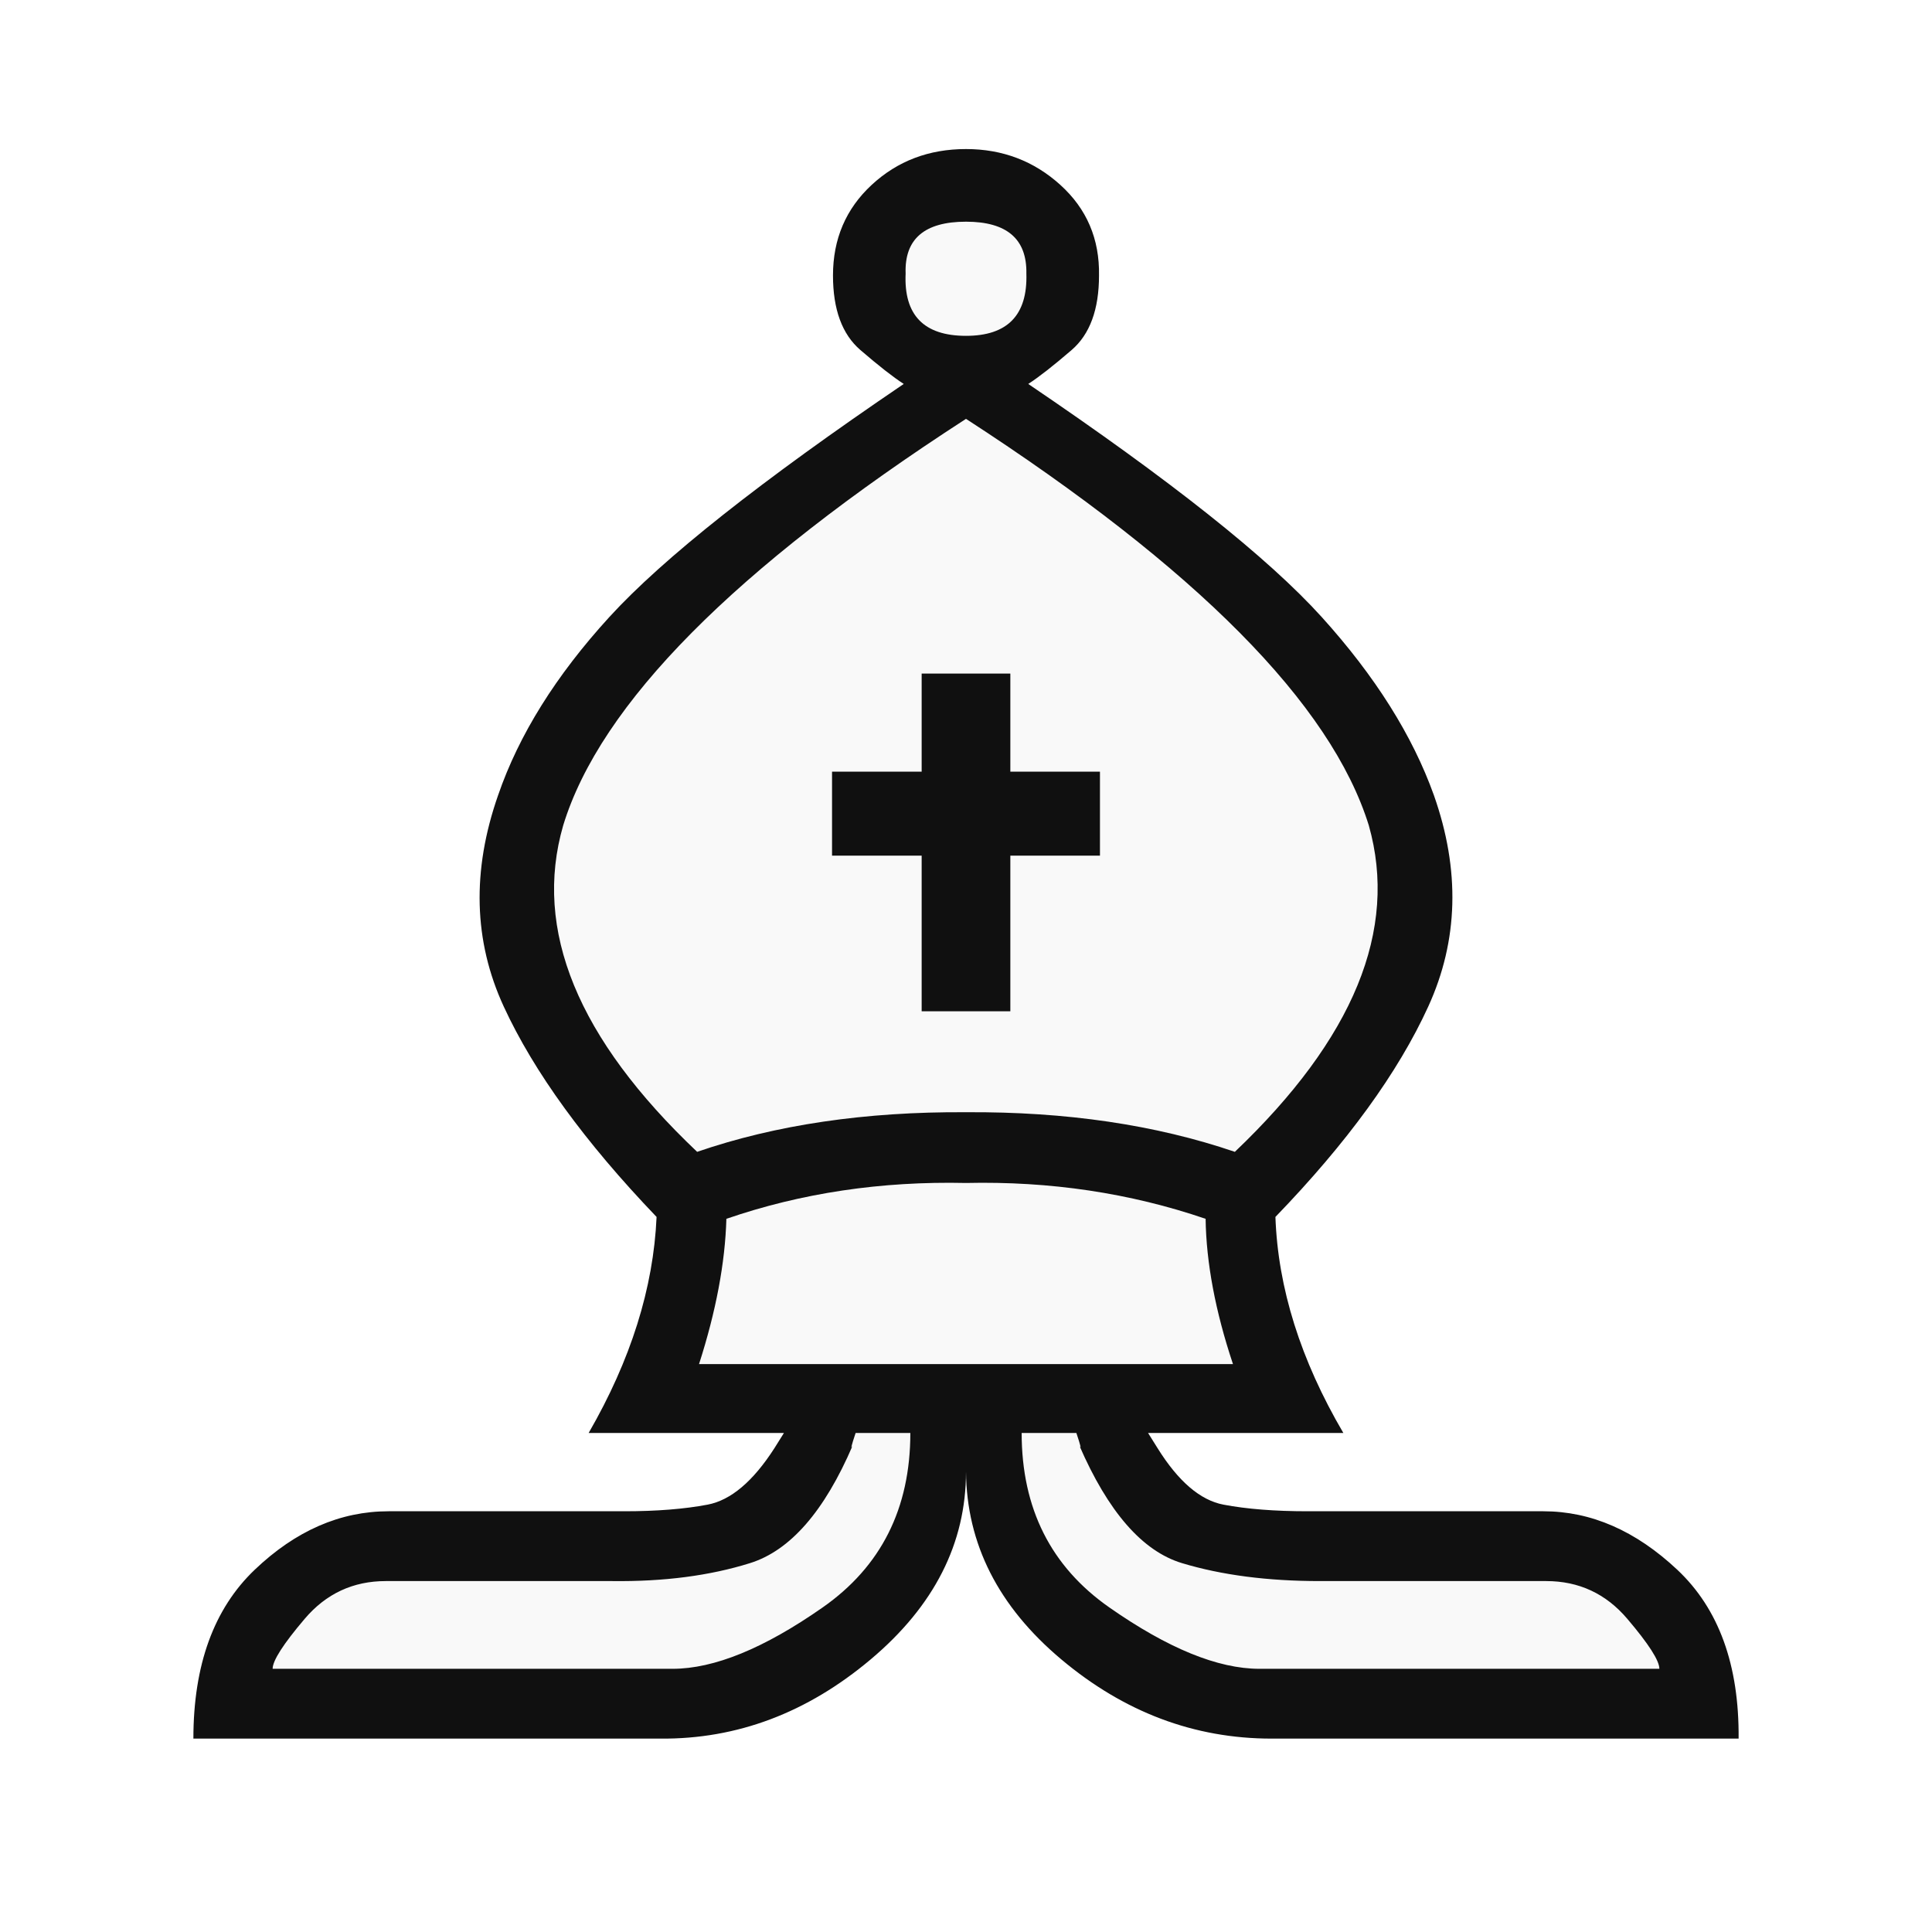
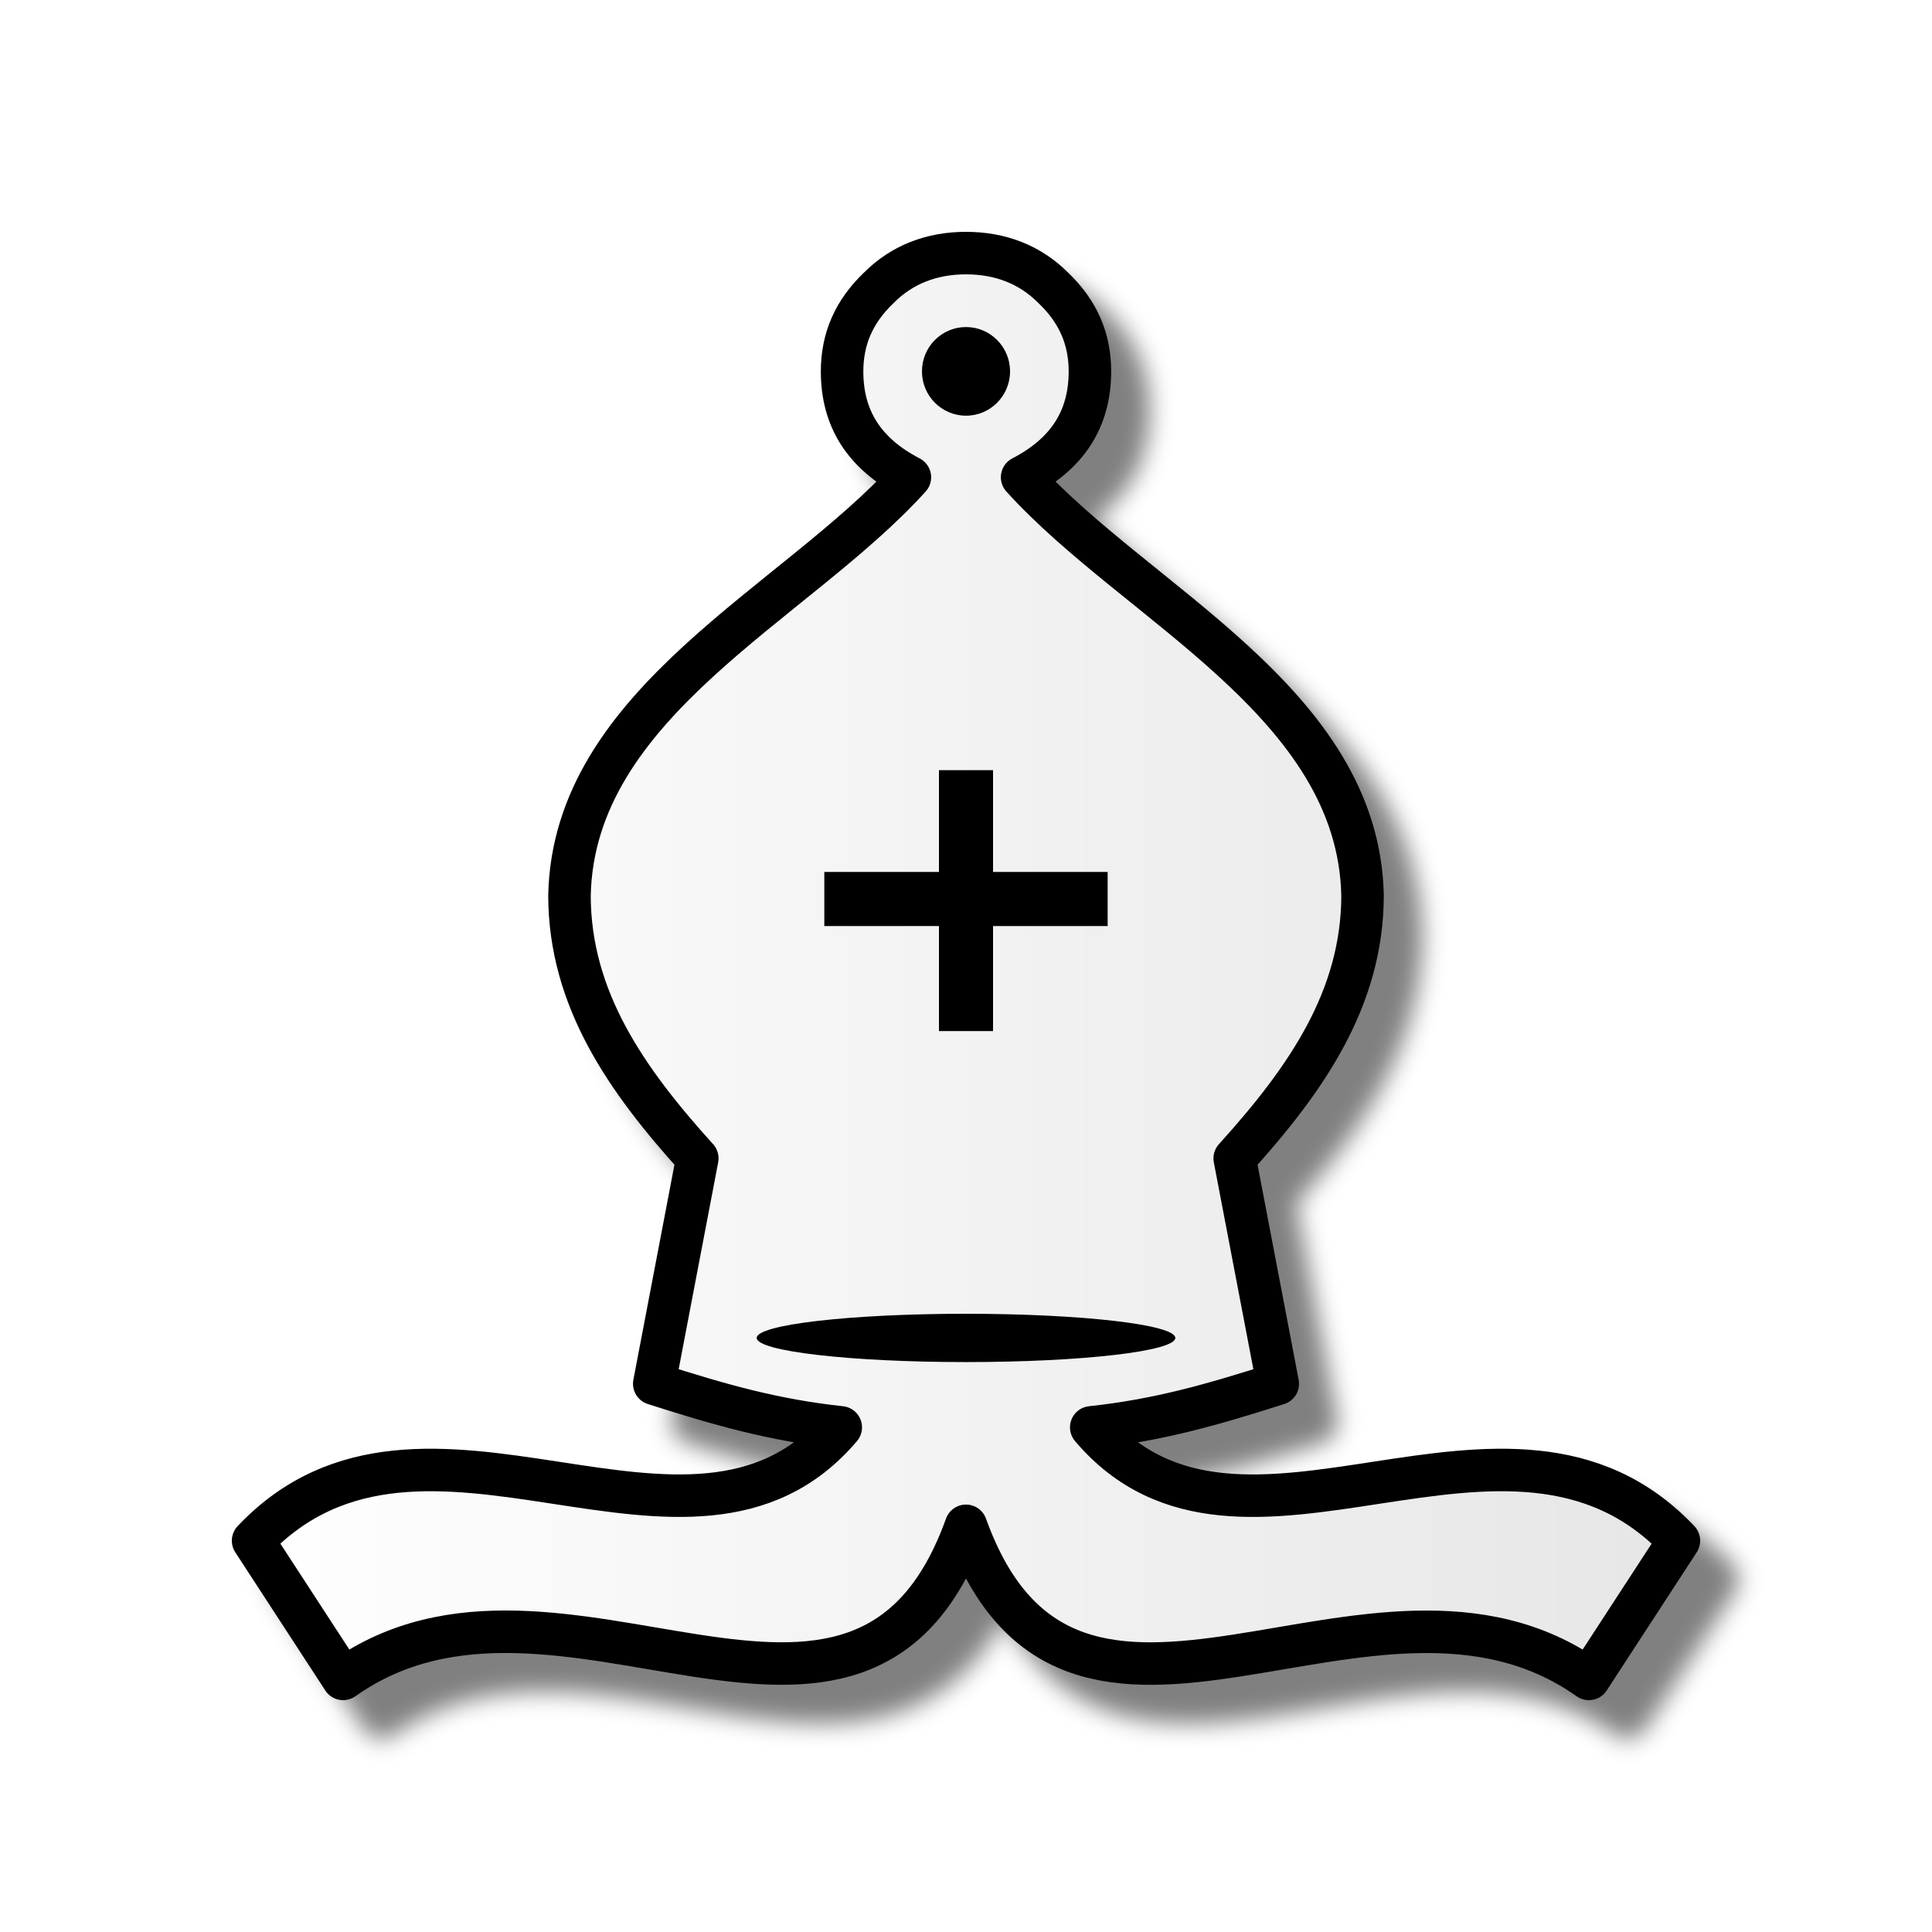
- <svg xmlns="http://www.w3.org/2000/svg" viewBox="0 0 2048 2048">
-   <path fill="#f9f9f9" d="m948 366 1-139 148-7 1 147zM564 860c114-267 456-443 456-443s392 176 476 502c-9 209-183 332-183 332l27 221-653 6 46-233s-230-171-169-385zm-101 790c175 6 355 23 425-142h92s0 190-88 246c-163 103-625 38-625 38s-15-146 196-142zm631 37-36-185 102 5s22 153 315 131c381-17 318 153 318 153l-483 5z" />
-   <path fill="#101010" d="M1024 356q66 0 64-66 1-55-64-55-66 0-64 55-3 66 64 66zm0 1204q0 114-101 199t-223 84H205q0-117 65-179t142-62h250q51 0 88-7t71-60l10-16h76q-7 21-3 13-45 105-109 125t-146 19H409q-52 0-86 40t-34 53h424q66 0 159-65t93-185H624q67-116 72-229-114-119-162-223t-6-224q33-96 118-189t312-247q-17-11-46-36t-29-79q0-58 41-96t100-38q58 0 100 38t41 96q0 54-29 79t-46 36q226 153 311 247t119 189q42 119-6 224t-162 223q4 113 72 229h-341q0 120 93 185t159 65h424q0-13-34-53t-86-40h-240q-83 0-146-19t-109-125q4 8-3-13h76l10 16q33 53 70 60t89 7h250q76 0 142 62t65 179h-495q-123 0-223-84t-101-199zm0-114h283q-28-84-29-154-120-41-254-38-135-3-254 38-2 70-29 154zm0-267q159-1 285 42 189-180 142-346-60-193-427-431-368 238-427 431-48 166 142 346 125-43 285-42zm-47-361V714h94v104h95v89h-95v165h-94V907h-95v-89z" />
+ <svg xmlns="http://www.w3.org/2000/svg" width="50mm" height="50mm" fill-rule="evenodd" clip-rule="evenodd" image-rendering="optimizeQuality" shape-rendering="geometricPrecision" text-rendering="geometricPrecision" viewBox="0 0 50 50">
+   <defs>
+     <filter id="c" color-interpolation-filters="sRGB">
+       <feGaussianBlur result="blur" stdDeviation="0.01 0.01" />
+     </filter>
+     <filter id="b" color-interpolation-filters="sRGB">
+       <feFlood flood-color="#000" flood-opacity=".498" result="flood" />
+       <feComposite in="flood" in2="SourceGraphic" operator="in" result="composite1" />
+       <feGaussianBlur in="composite1" result="blur" stdDeviation=".3" />
+       <feOffset dx="1" dy="1" result="offset" />
+       <feComposite in="SourceGraphic" in2="offset" result="composite2" />
+     </filter>
+     <linearGradient id="a" x1="13197" x2="13341" y1="-9591" y2="-9591" gradientTransform="translate(-3485.7 2562.6) scale(.26458)" gradientUnits="userSpaceOnUse">
+       <stop offset="0" stop-color="#fff" />
+       <stop offset="1" stop-color="#e6e6e6" />
+     </linearGradient>
+   </defs>
+   <path fill="url(#a)" stroke="#000" stroke-linejoin="round" stroke-width="1.1" d="M25 6.55c-.878 0-1.654.29-2.261.903-.641.612-.946 1.321-.946 2.159 0 1.225.574 2.127 1.755 2.74-2.969 3.285-8.707 5.821-8.81 10.827.007 2.675 1.466 4.764 3.308 6.8l-1.114 5.833c1.697.542 3.09.942 4.827 1.128-3.882 4.576-10.787-1.74-15.209 2.933l2.33 3.577c5.593-3.962 13.375 3.673 16.12-3.962 2.746 7.635 10.528.003 16.12 3.962l2.33-3.577c-4.422-4.673-11.327 1.643-15.209-2.933 1.738-.186 3.13-.586 4.828-1.128l-1.115-5.833c1.843-2.036 3.302-4.125 3.309-6.8-.103-5.006-5.842-7.542-8.811-10.828 1.181-.612 1.755-1.514 1.755-2.74 0-.837-.304-1.546-.945-2.158-.608-.613-1.384-.903-2.261-.903z" filter="url(#b)" />
+   <ellipse cx="2720.3" cy="-271.4" class="st15" filter="url(#c)" rx="16.3" ry="2.5" transform="matrix(.33232 0 0 .24998 -879.01 102.47)" />
+   <ellipse cx="25" cy="9.611" class="st15" rx="1.14" ry="1.147" />
+   <path fill="none" stroke="#000" stroke-width="1.4" d="M21.333 23.266h7.333M25 19.932v6.752" />
</svg>
